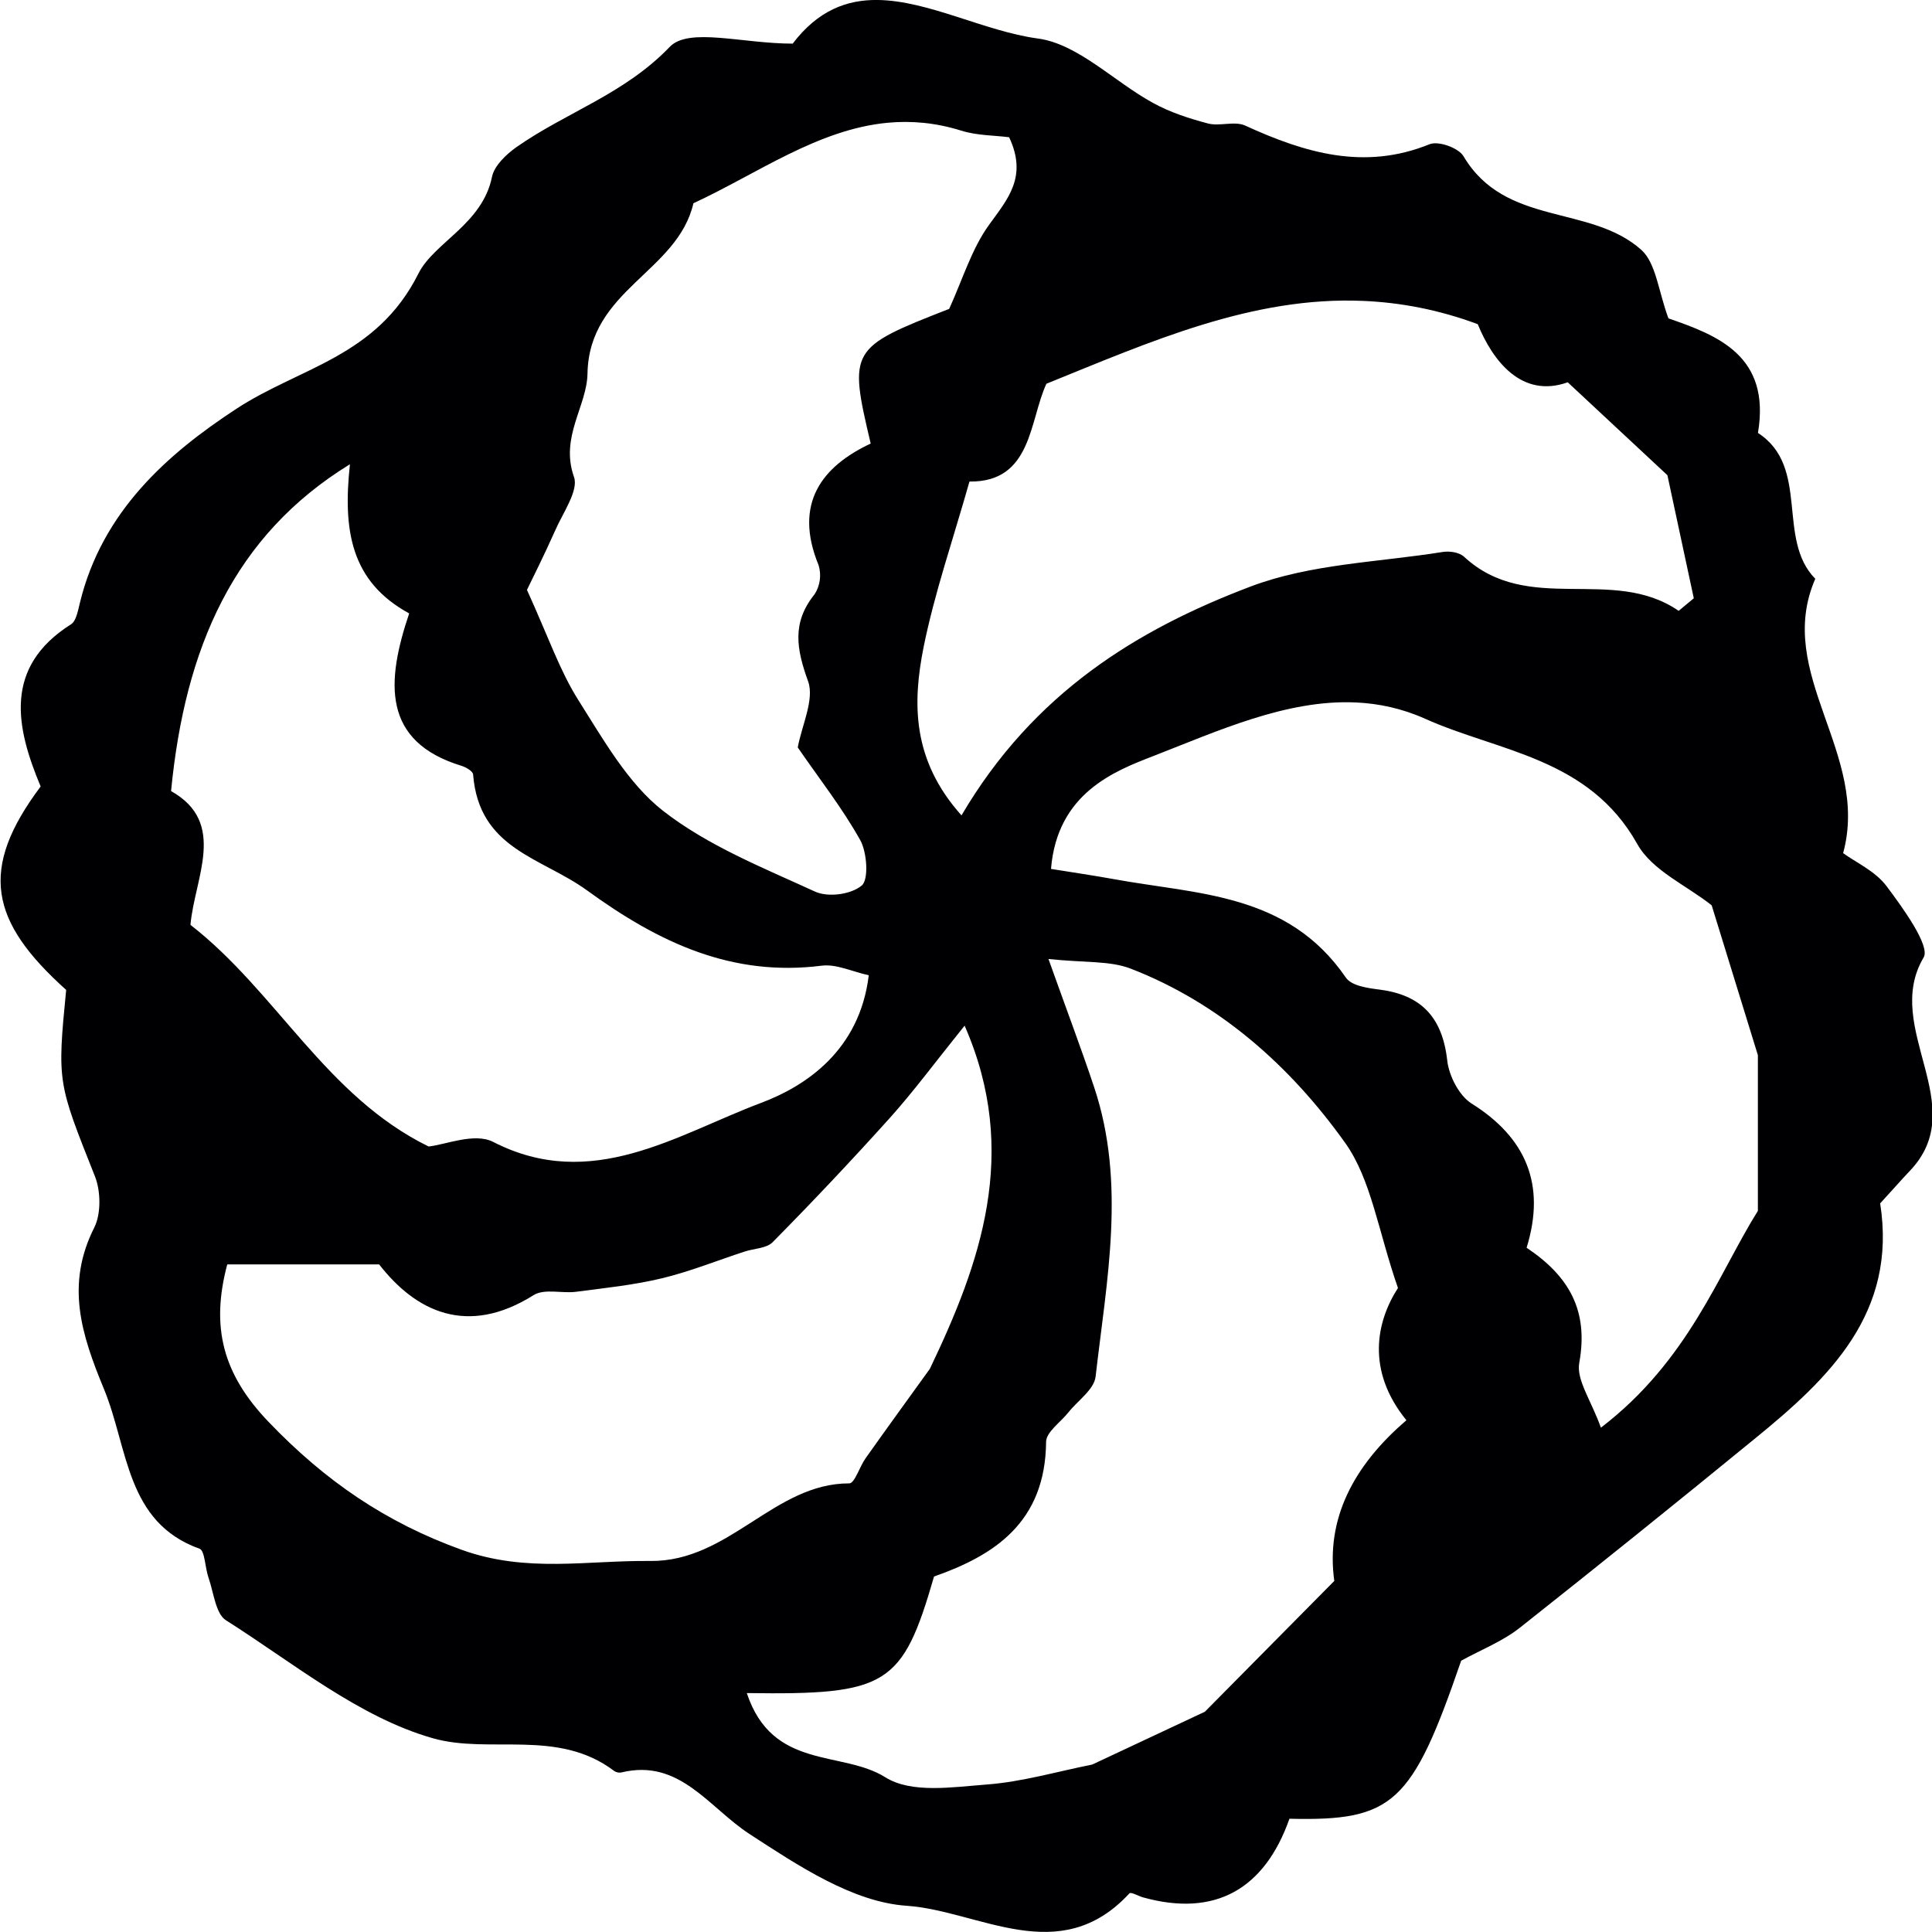
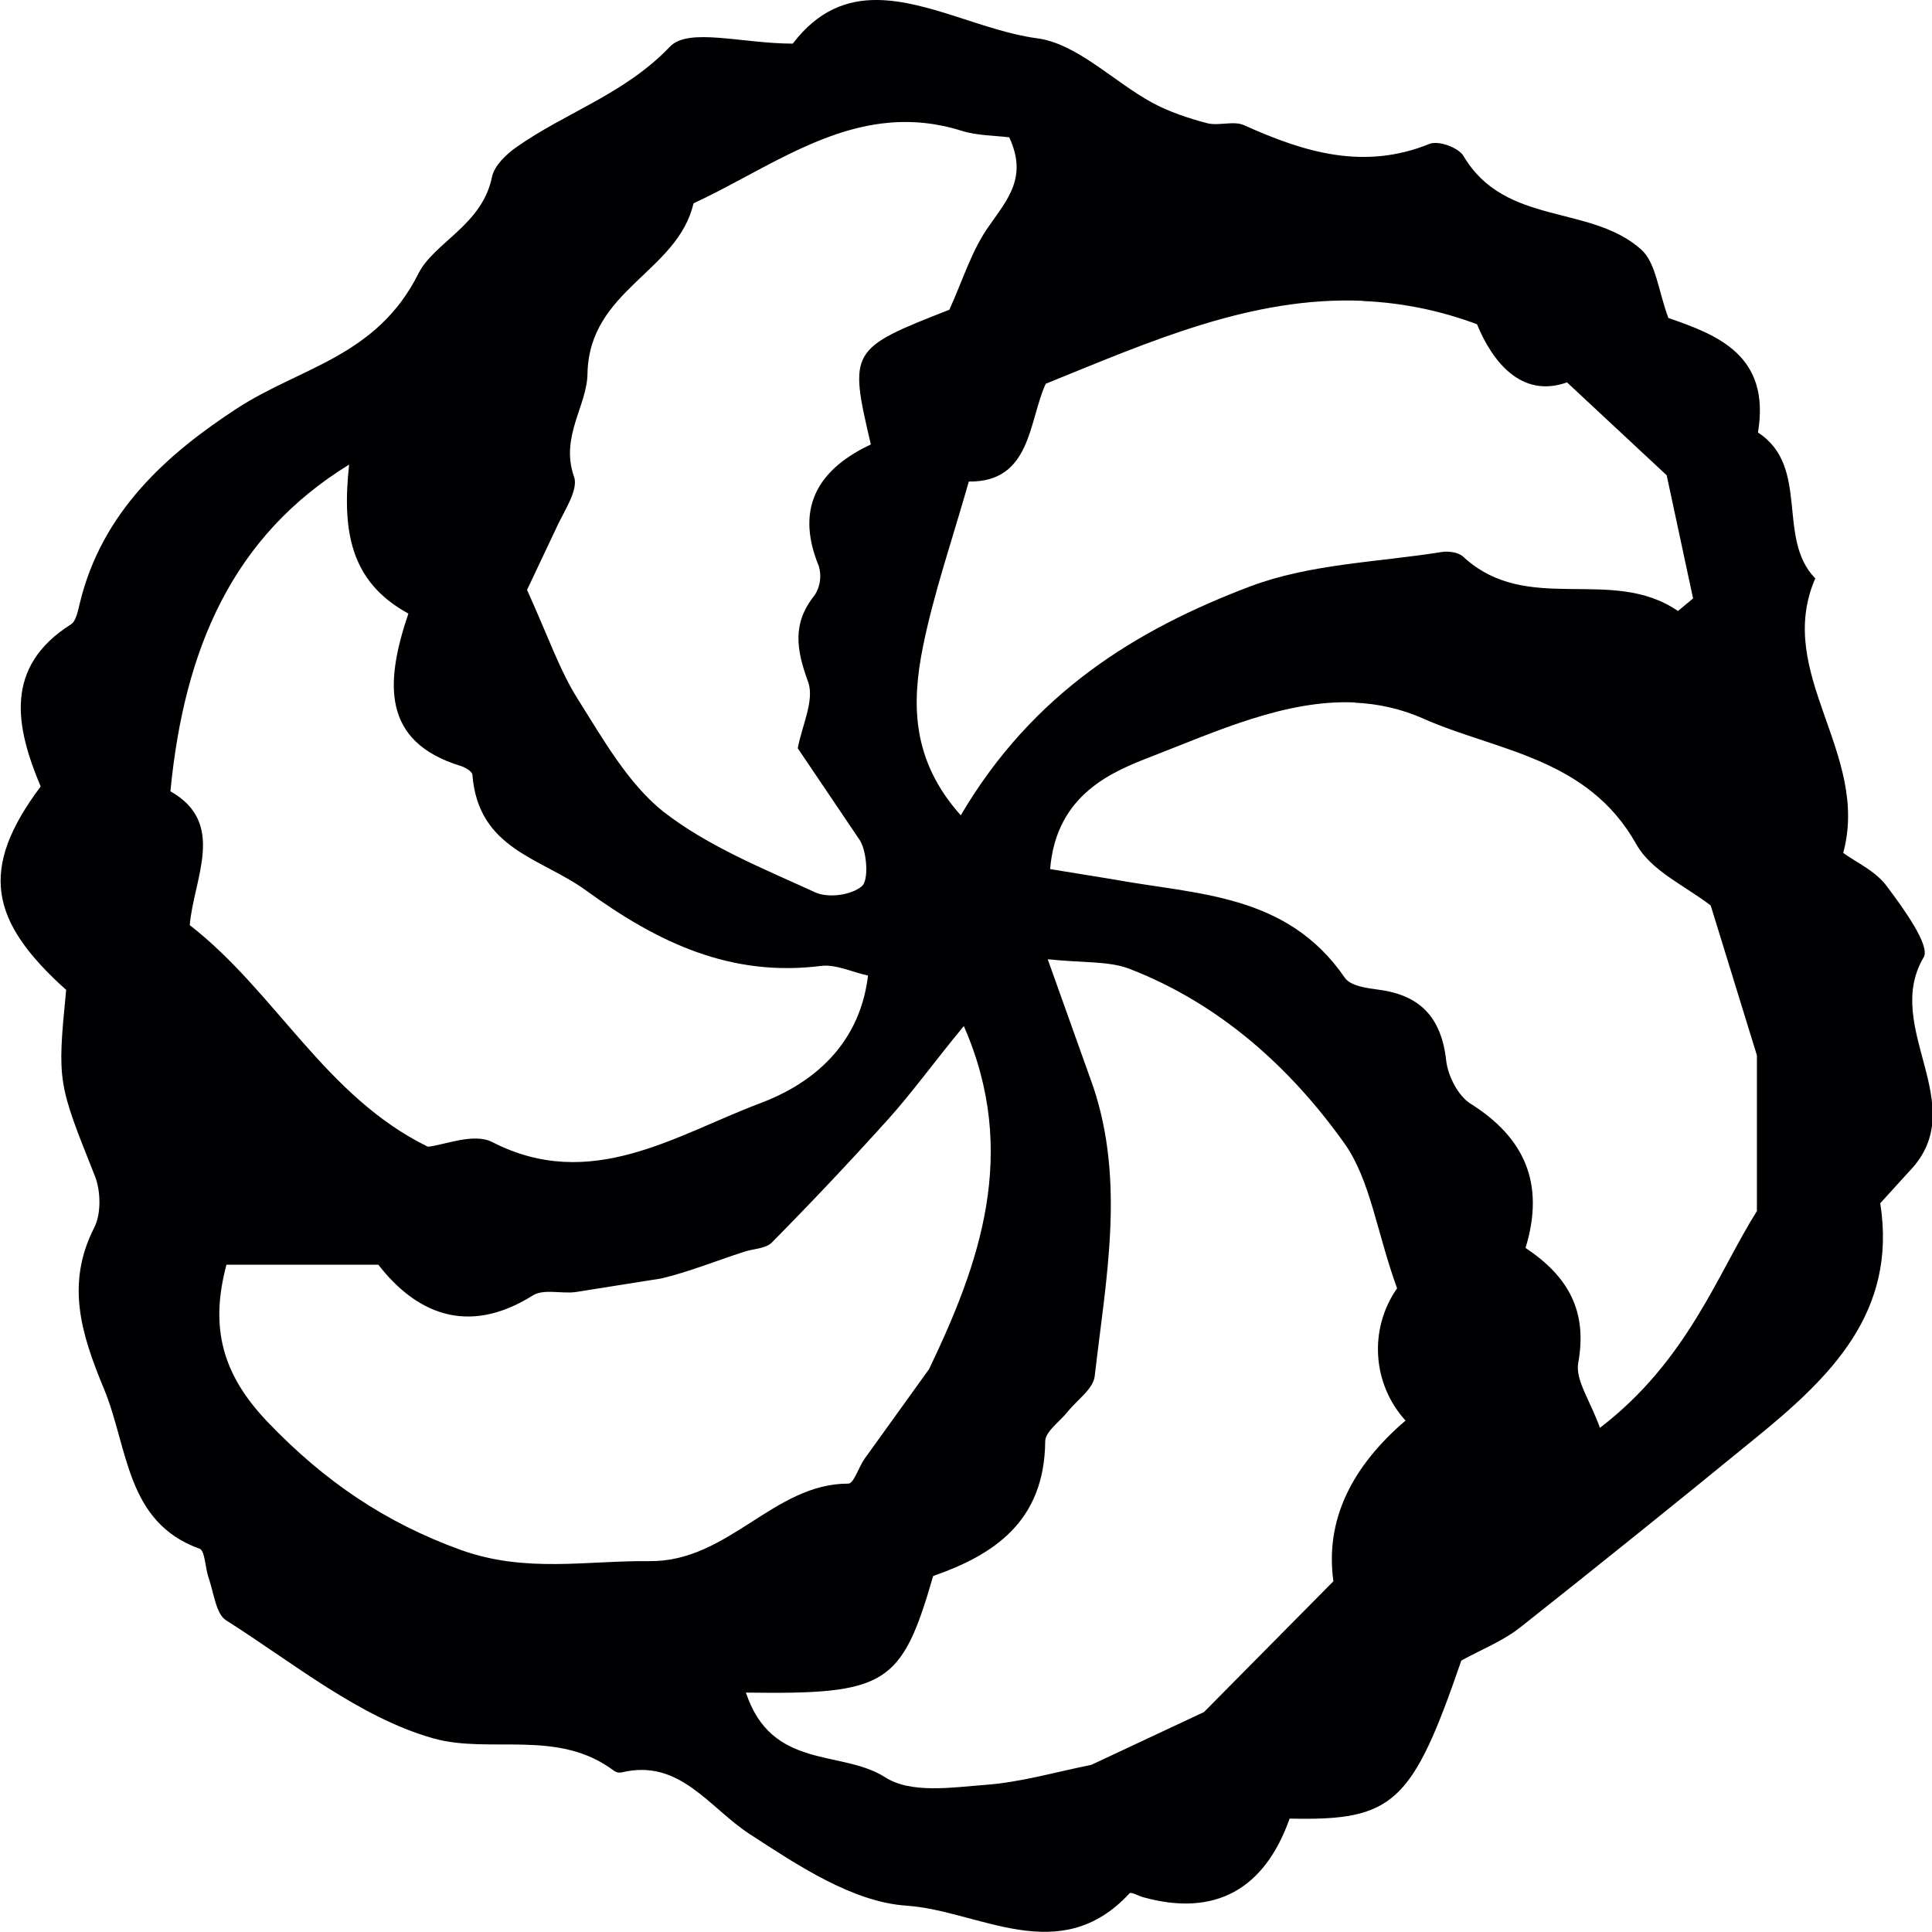
- <svg xmlns="http://www.w3.org/2000/svg" id="svg18" version="1.1" viewBox="0 0 24 24" height="24" width="24">
-   <defs id="defs22" />
-   <path d="M 10.899,-3.2265151e-4 C 10.519,-0.004 10.161,0.129 9.847,0.542 9.219,0.542 8.557,0.336 8.32,0.582 7.755,1.171 7.031,1.395 6.412,1.83 6.288,1.919 6.141,2.057 6.112,2.196 5.992,2.786 5.392,3.011 5.198,3.398 4.68,4.434 3.726,4.562 2.94,5.076 2.083,5.636 1.267,6.353 0.992,7.491 0.969,7.585 0.946,7.714 0.884,7.754 0.04,8.287 0.196,9.033 0.505,9.77 c -0.771,1.028 -0.632,1.675 0.317,2.527 -0.114,1.158 -0.103,1.155 0.359,2.32 0.071,0.182 0.075,0.463 -0.009,0.63 -0.358,0.71 -0.164,1.323 0.119,2.007 0.304,0.736 0.27,1.656 1.188,1.985 0.067,0.024 0.068,0.24 0.112,0.362 0.063,0.182 0.089,0.447 0.215,0.526 0.84,0.532 1.656,1.207 2.574,1.467 0.708,0.2 1.551,-0.125 2.25,0.406 a 0.125,0.132 0 0 0 0.089,0.018 c 0.723,-0.176 1.083,0.433 1.592,0.765 0.603,0.392 1.28,0.845 1.95,0.891 0.904,0.062 1.901,0.787 2.769,-0.154 0.02,-0.021 0.113,0.035 0.173,0.051 0.893,0.247 1.506,-0.103 1.815,-0.978 1.292,0.031 1.523,-0.188 2.133,-1.963 0.246,-0.136 0.514,-0.239 0.732,-0.412 a 227.706,239.99 0 0 0 2.912,-2.343 c 0.929,-0.756 1.775,-1.563 1.561,-2.926 0.15,-0.163 0.255,-0.284 0.364,-0.399 0.785,-0.814 -0.344,-1.779 0.176,-2.656 0.085,-0.143 -0.256,-0.613 -0.459,-0.884 -0.141,-0.189 -0.382,-0.296 -0.541,-0.412 C 23.233,9.358 22.036,8.373 22.55,7.19 22.063,6.694 22.49,5.801 21.838,5.378 21.999,4.418 21.334,4.165 20.726,3.955 20.602,3.622 20.572,3.268 20.389,3.104 19.753,2.536 18.701,2.818 18.181,1.942 18.118,1.836 17.868,1.747 17.758,1.792 16.949,2.12 16.211,1.9 15.468,1.56 15.336,1.5 15.153,1.572 15.006,1.534 14.772,1.472 14.536,1.396 14.324,1.279 13.84,1.015 13.391,0.544 12.89,0.478 12.228,0.388 11.532,0.006 10.899,-2.7559887e-4 Z M 11.026,1.525 c 0.289,-0.027 0.591,-0.003 0.912,0.097 0.199,0.063 0.416,0.059 0.598,0.083 0.231,0.493 -0.017,0.765 -0.251,1.09 -0.214,0.296 -0.327,0.676 -0.494,1.042 -1.237,0.483 -1.251,0.504 -0.975,1.673 -0.601,0.282 -0.964,0.741 -0.647,1.511 a 0.396,0.417 0 0 1 -0.049,0.36 C 9.836,7.733 9.892,8.059 10.039,8.465 c 0.08,0.224 -0.079,0.547 -0.129,0.82 0.263,0.383 0.55,0.747 0.776,1.151 0.085,0.151 0.107,0.492 0.019,0.564 -0.134,0.113 -0.421,0.15 -0.582,0.075 C 9.476,10.778 8.796,10.508 8.236,10.072 7.799,9.73 7.491,9.181 7.179,8.688 6.952,8.327 6.81,7.907 6.546,7.328 6.605,7.205 6.759,6.9 6.897,6.589 6.993,6.369 7.191,6.092 7.13,5.924 6.955,5.428 7.291,5.046 7.298,4.642 7.317,3.596 8.415,3.383 8.614,2.525 9.41,2.156 10.159,1.607 11.026,1.525 Z M 16.936,3.738 c 0.459,0.02 0.931,0.107 1.421,0.289 0.186,0.455 0.546,0.926 1.118,0.722 l 1.238,1.154 0.328,1.529 -0.188,0.156 C 20.029,7.022 18.983,7.652 18.187,6.916 18.126,6.86 18.007,6.843 17.92,6.857 17.123,6.985 16.285,7.003 15.538,7.285 14.131,7.818 12.841,8.603 11.944,10.129 11.328,9.441 11.334,8.735 11.474,8.035 11.611,7.36 11.839,6.703 12.043,5.982 12.822,5.992 12.786,5.223 12.999,4.767 14.298,4.241 15.56,3.679 16.936,3.738 Z M 4.347,5.767 c -0.088,0.816 0.007,1.456 0.736,1.853 -0.286,0.847 -0.34,1.591 0.649,1.893 0.055,0.017 0.141,0.066 0.145,0.107 0.073,0.93 0.846,1.029 1.413,1.439 0.904,0.658 1.808,1.077 2.918,0.937 0.181,-0.023 0.378,0.074 0.584,0.119 -0.113,0.938 -0.789,1.38 -1.339,1.586 C 8.408,14.094 7.349,14.814 6.126,14.185 5.892,14.066 5.53,14.222 5.324,14.242 4.048,13.617 3.437,12.322 2.366,11.489 2.417,10.905 2.827,10.221 2.125,9.827 2.298,8.047 2.902,6.655 4.347,5.767 Z M 16.841,8.726 c 0.287,0.013 0.575,0.074 0.861,0.202 0.911,0.41 2.034,0.48 2.637,1.557 0.185,0.33 0.61,0.512 0.924,0.761 l 0.574,1.862 v 1.934 c -0.489,0.78 -0.862,1.861 -1.95,2.693 -0.12,-0.337 -0.307,-0.593 -0.269,-0.805 0.118,-0.647 -0.124,-1.076 -0.654,-1.43 0.244,-0.79 -0.012,-1.371 -0.684,-1.792 -0.152,-0.095 -0.281,-0.342 -0.302,-0.535 -0.061,-0.547 -0.334,-0.813 -0.834,-0.879 -0.148,-0.019 -0.354,-0.045 -0.426,-0.151 -0.721,-1.051 -1.839,-1.031 -2.881,-1.222 -0.251,-0.045 -0.504,-0.083 -0.781,-0.127 0.077,-0.944 0.795,-1.217 1.263,-1.399 0.802,-0.311 1.659,-0.707 2.52,-0.669 z m -3.817,3.187 c 0.457,0.048 0.761,0.02 1.02,0.119 1.098,0.425 1.979,1.202 2.666,2.165 0.324,0.454 0.41,1.096 0.656,1.803 -0.271,0.42 -0.396,1.027 0.105,1.643 -0.66,0.565 -1.003,1.227 -0.896,1.996 l -1.608,1.625 -1.399,0.656 c -0.442,0.088 -0.875,0.216 -1.313,0.248 -0.422,0.032 -0.933,0.114 -1.257,-0.09 -0.538,-0.338 -1.402,-0.084 -1.721,-1.046 1.746,0.025 1.934,-0.093 2.326,-1.448 0.744,-0.261 1.383,-0.669 1.392,-1.673 8.92e-4,-0.122 0.181,-0.244 0.277,-0.366 0.118,-0.148 0.32,-0.284 0.338,-0.445 0.137,-1.195 0.38,-2.398 -0.017,-3.591 -0.157,-0.472 -0.334,-0.939 -0.569,-1.597 z m -1.041,0.829 c 0.692,1.577 0.192,2.959 -0.432,4.262 -0.266,0.369 -0.535,0.739 -0.799,1.112 -0.074,0.104 -0.135,0.311 -0.202,0.311 C 9.617,18.425 9.06,19.401 8.079,19.391 7.292,19.382 6.543,19.542 5.737,19.253 4.796,18.914 4.043,18.4 3.341,17.668 2.766,17.071 2.616,16.485 2.823,15.707 h 1.887 c 0.452,0.582 1.092,0.901 1.918,0.382 0.136,-0.085 0.352,-0.019 0.528,-0.042 0.359,-0.047 0.721,-0.084 1.073,-0.169 0.346,-0.084 0.682,-0.22 1.022,-0.331 0.117,-0.039 0.268,-0.037 0.347,-0.116 a 44.453,46.851 0 0 0 1.451,-1.538 c 0.296,-0.329 0.562,-0.69 0.933,-1.151 z" style="fill:#000002;fill-opacity:1;stroke:none;stroke-width:163.976;stroke-linecap:round;stroke-linejoin:round;stroke-miterlimit:4;stroke-dasharray:none;paint-order:markers fill stroke" id="rect849" />
+ <svg xmlns="http://www.w3.org/2000/svg" height="24" width="24">
+   <path d="M10.9 0c-.38-.004-.738.13-1.052.542-.63 0-1.3-.206-1.528.04-.565.59-1.29.812-1.908 1.248-.124.088-.27.226-.3.366-.12.6-.72.815-.914 1.202C4.68 4.434 3.726 4.562 2.94 5.076c-.857.56-1.673 1.276-1.948 2.415-.023.093-.046.222-.108.263C.04 8.287.196 9.033.505 9.77c-.77 1.028-.632 1.675.317 2.527-.114 1.158-.103 1.155.36 2.32.07.182.075.463-.01.63-.358.7-.164 1.323.12 2.007.304.736.27 1.656 1.188 1.985.067.024.068.24.112.362.063.182.09.447.215.526.84.532 1.656 1.207 2.574 1.467.708.2 1.55-.125 2.25.406a.125.132 0 0 0 .089.018c.723-.176 1.083.433 1.592.765.603.392 1.28.845 1.95.89.904.062 1.9.787 2.77-.154.02-.02.113.035.173.05.893.247 1.506-.103 1.815-.978 1.292.03 1.523-.188 2.133-1.963.246-.136.514-.24.732-.412a227.706 239.99 0 0 0 2.912-2.343c.93-.756 1.775-1.563 1.56-2.926l.364-.4c.785-.814-.344-1.78.176-2.656.085-.143-.256-.613-.46-.884-.14-.19-.382-.296-.54-.412.336-1.24-.86-2.227-.347-3.41-.487-.496-.06-1.39-.712-1.812.16-.96-.505-1.213-1.113-1.423-.124-.333-.154-.687-.337-.85-.637-.568-1.688-.286-2.208-1.162-.063-.106-.313-.196-.424-.15-.81.328-1.547.108-2.3-.232-.132-.06-.315.012-.462-.026-.234-.062-.47-.14-.682-.255-.484-.264-.933-.735-1.433-.8C12.228.388 11.532.006 10.9 0zm.127 1.526a2.29 2.29 0 0 1 .912.097c.2.063.416.06.598.083.23.493-.017.765-.25 1.1-.214.296-.327.676-.494 1.042-1.237.483-1.25.504-.975 1.673-.6.282-.964.74-.647 1.51a.396.417 0 0 1-.049.36c-.285.352-.23.678-.082 1.084.08.224-.08.547-.13.82l.776 1.15c.085.15.107.492.02.564-.134.113-.42.15-.582.075-.647-.297-1.327-.568-1.887-1.004C7.8 9.73 7.49 9.18 7.18 8.688c-.228-.36-.37-.78-.633-1.36l.35-.74c.096-.22.294-.497.234-.665-.175-.496.16-.877.167-1.28.02-1.046 1.118-1.26 1.317-2.117.796-.37 1.545-.918 2.412-1zm5.9 2.213a4.61 4.61 0 0 1 1.421.289c.186.455.546.926 1.118.722l1.238 1.154.328 1.53-.188.156c-.824-.567-1.87.063-2.666-.673-.06-.056-.18-.073-.267-.06-.797.128-1.635.146-2.382.428-1.407.533-2.697 1.318-3.594 2.843-.616-.688-.61-1.394-.47-2.093.137-.676.365-1.332.57-2.053.78.01.743-.76.956-1.215 1.3-.527 2.56-1.088 3.938-1.03zm-12.59 2.03c-.088.816.007 1.456.736 1.853-.286.847-.34 1.59.65 1.893.055.017.14.066.145.107.073.93.846 1.03 1.413 1.44.904.658 1.808 1.077 2.918.937.18-.023.378.074.584.12-.113.938-.79 1.38-1.34 1.586-1.044.392-2.102 1.112-3.326.483-.234-.12-.596.037-.802.057-1.276-.625-1.887-1.92-2.958-2.753.05-.583.46-1.268-.24-1.662.172-1.78.777-3.173 2.222-4.06zm12.493 2.96c.287.013.575.074.86.202.91.4 2.034.48 2.637 1.557.185.33.6.512.924.76l.574 1.862v1.934c-.49.78-.862 1.86-1.95 2.693-.12-.337-.307-.593-.27-.805.118-.647-.124-1.076-.654-1.43.244-.8-.012-1.37-.684-1.792-.152-.095-.28-.342-.302-.535-.06-.547-.334-.813-.834-.88-.148-.02-.354-.045-.426-.15-.72-1.05-1.84-1.03-2.88-1.222l-.78-.127c.077-.944.795-1.217 1.263-1.4.802-.31 1.66-.707 2.52-.67zm-3.817 3.187c.457.048.76.02 1.02.12 1.098.425 1.98 1.202 2.666 2.165.324.454.4 1.096.656 1.803a1.32 1.32 0 0 0 .105 1.643c-.66.565-1.003 1.227-.896 1.996l-1.608 1.625-1.4.656c-.442.088-.875.216-1.313.248-.422.032-.933.114-1.257-.1-.538-.338-1.402-.084-1.72-1.046 1.746.025 1.934-.093 2.326-1.448.744-.26 1.383-.67 1.392-1.673.001-.122.18-.244.277-.366.118-.148.32-.284.338-.445.137-1.195.38-2.398-.017-3.59l-.57-1.597zm-1.04.83c.692 1.577.192 2.96-.432 4.262l-.8 1.112c-.074.104-.135.31-.202.31-.93-.002-1.488.973-2.47.963-.787-.008-1.536.15-2.342-.138-.94-.34-1.694-.852-2.396-1.584-.575-.598-.725-1.183-.518-1.96H4.7c.452.582 1.092.9 1.918.382.136-.085.352-.02.528-.042l1.073-.17c.346-.084.682-.22 1.022-.33.117-.04.268-.037.347-.116a44.453 46.851 0 0 0 1.451-1.538c.296-.33.562-.7.933-1.15z" fill="#000002" paint-order="markers fill stroke" />
</svg>
